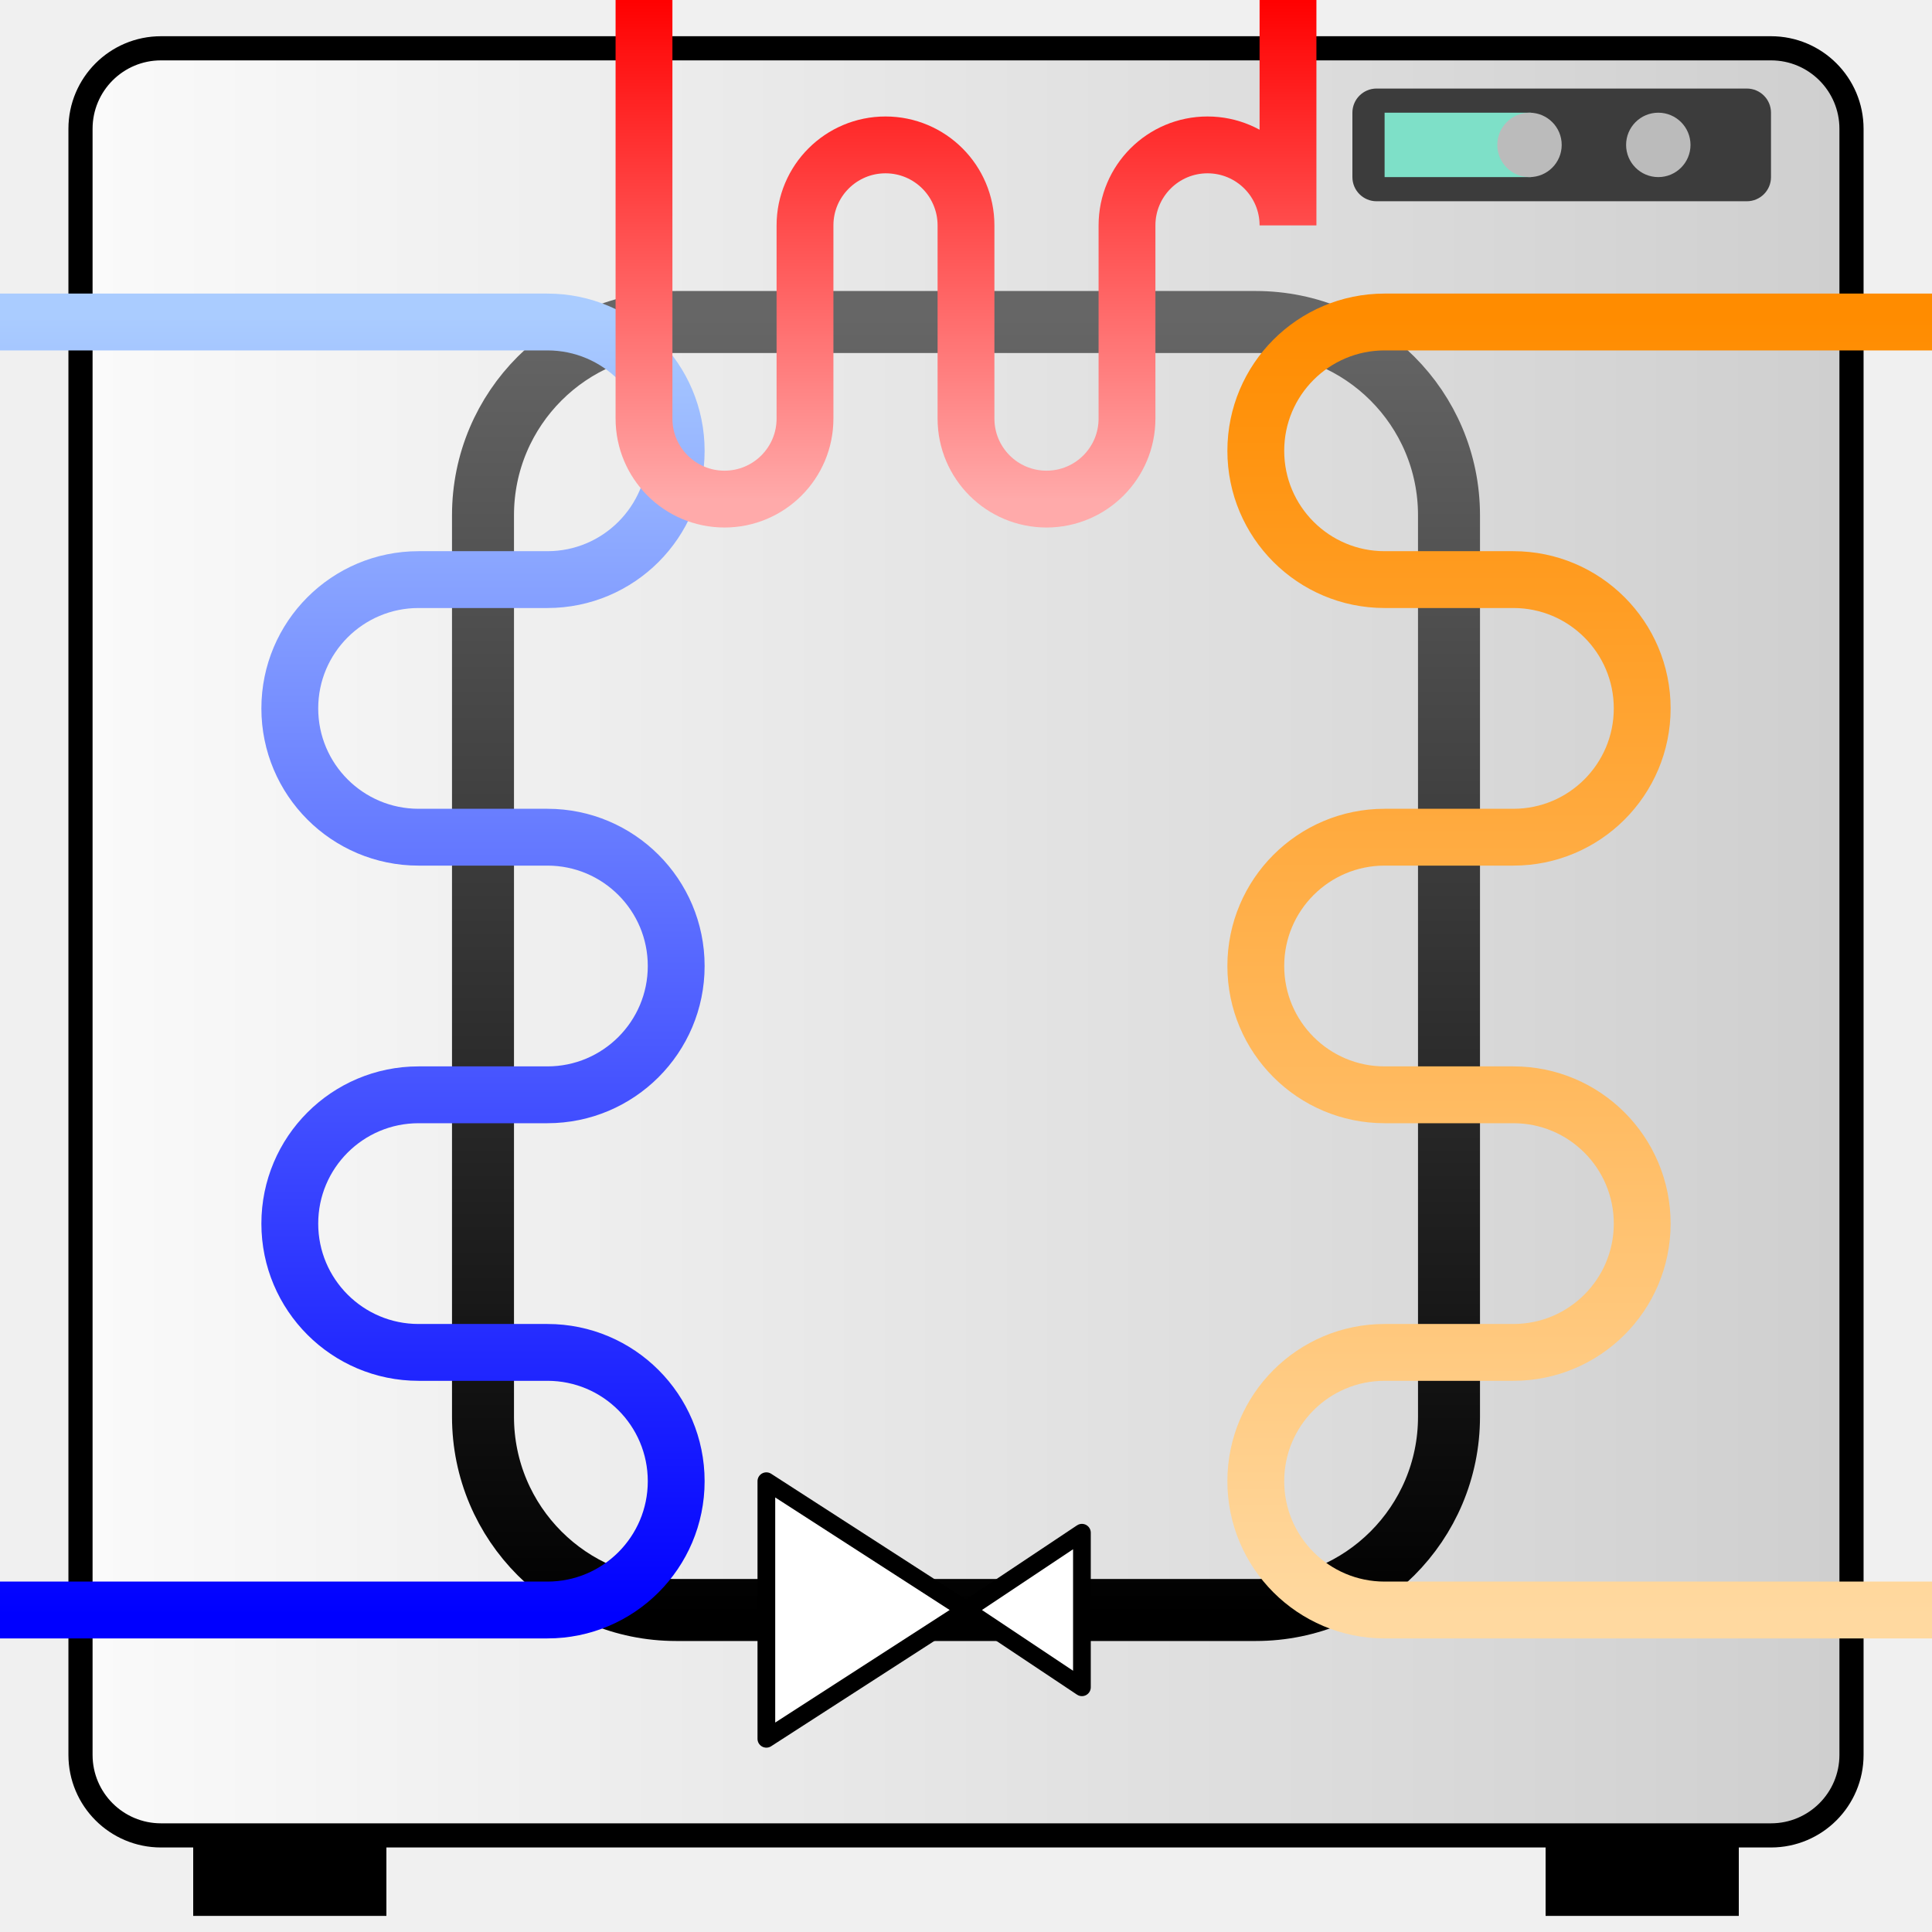
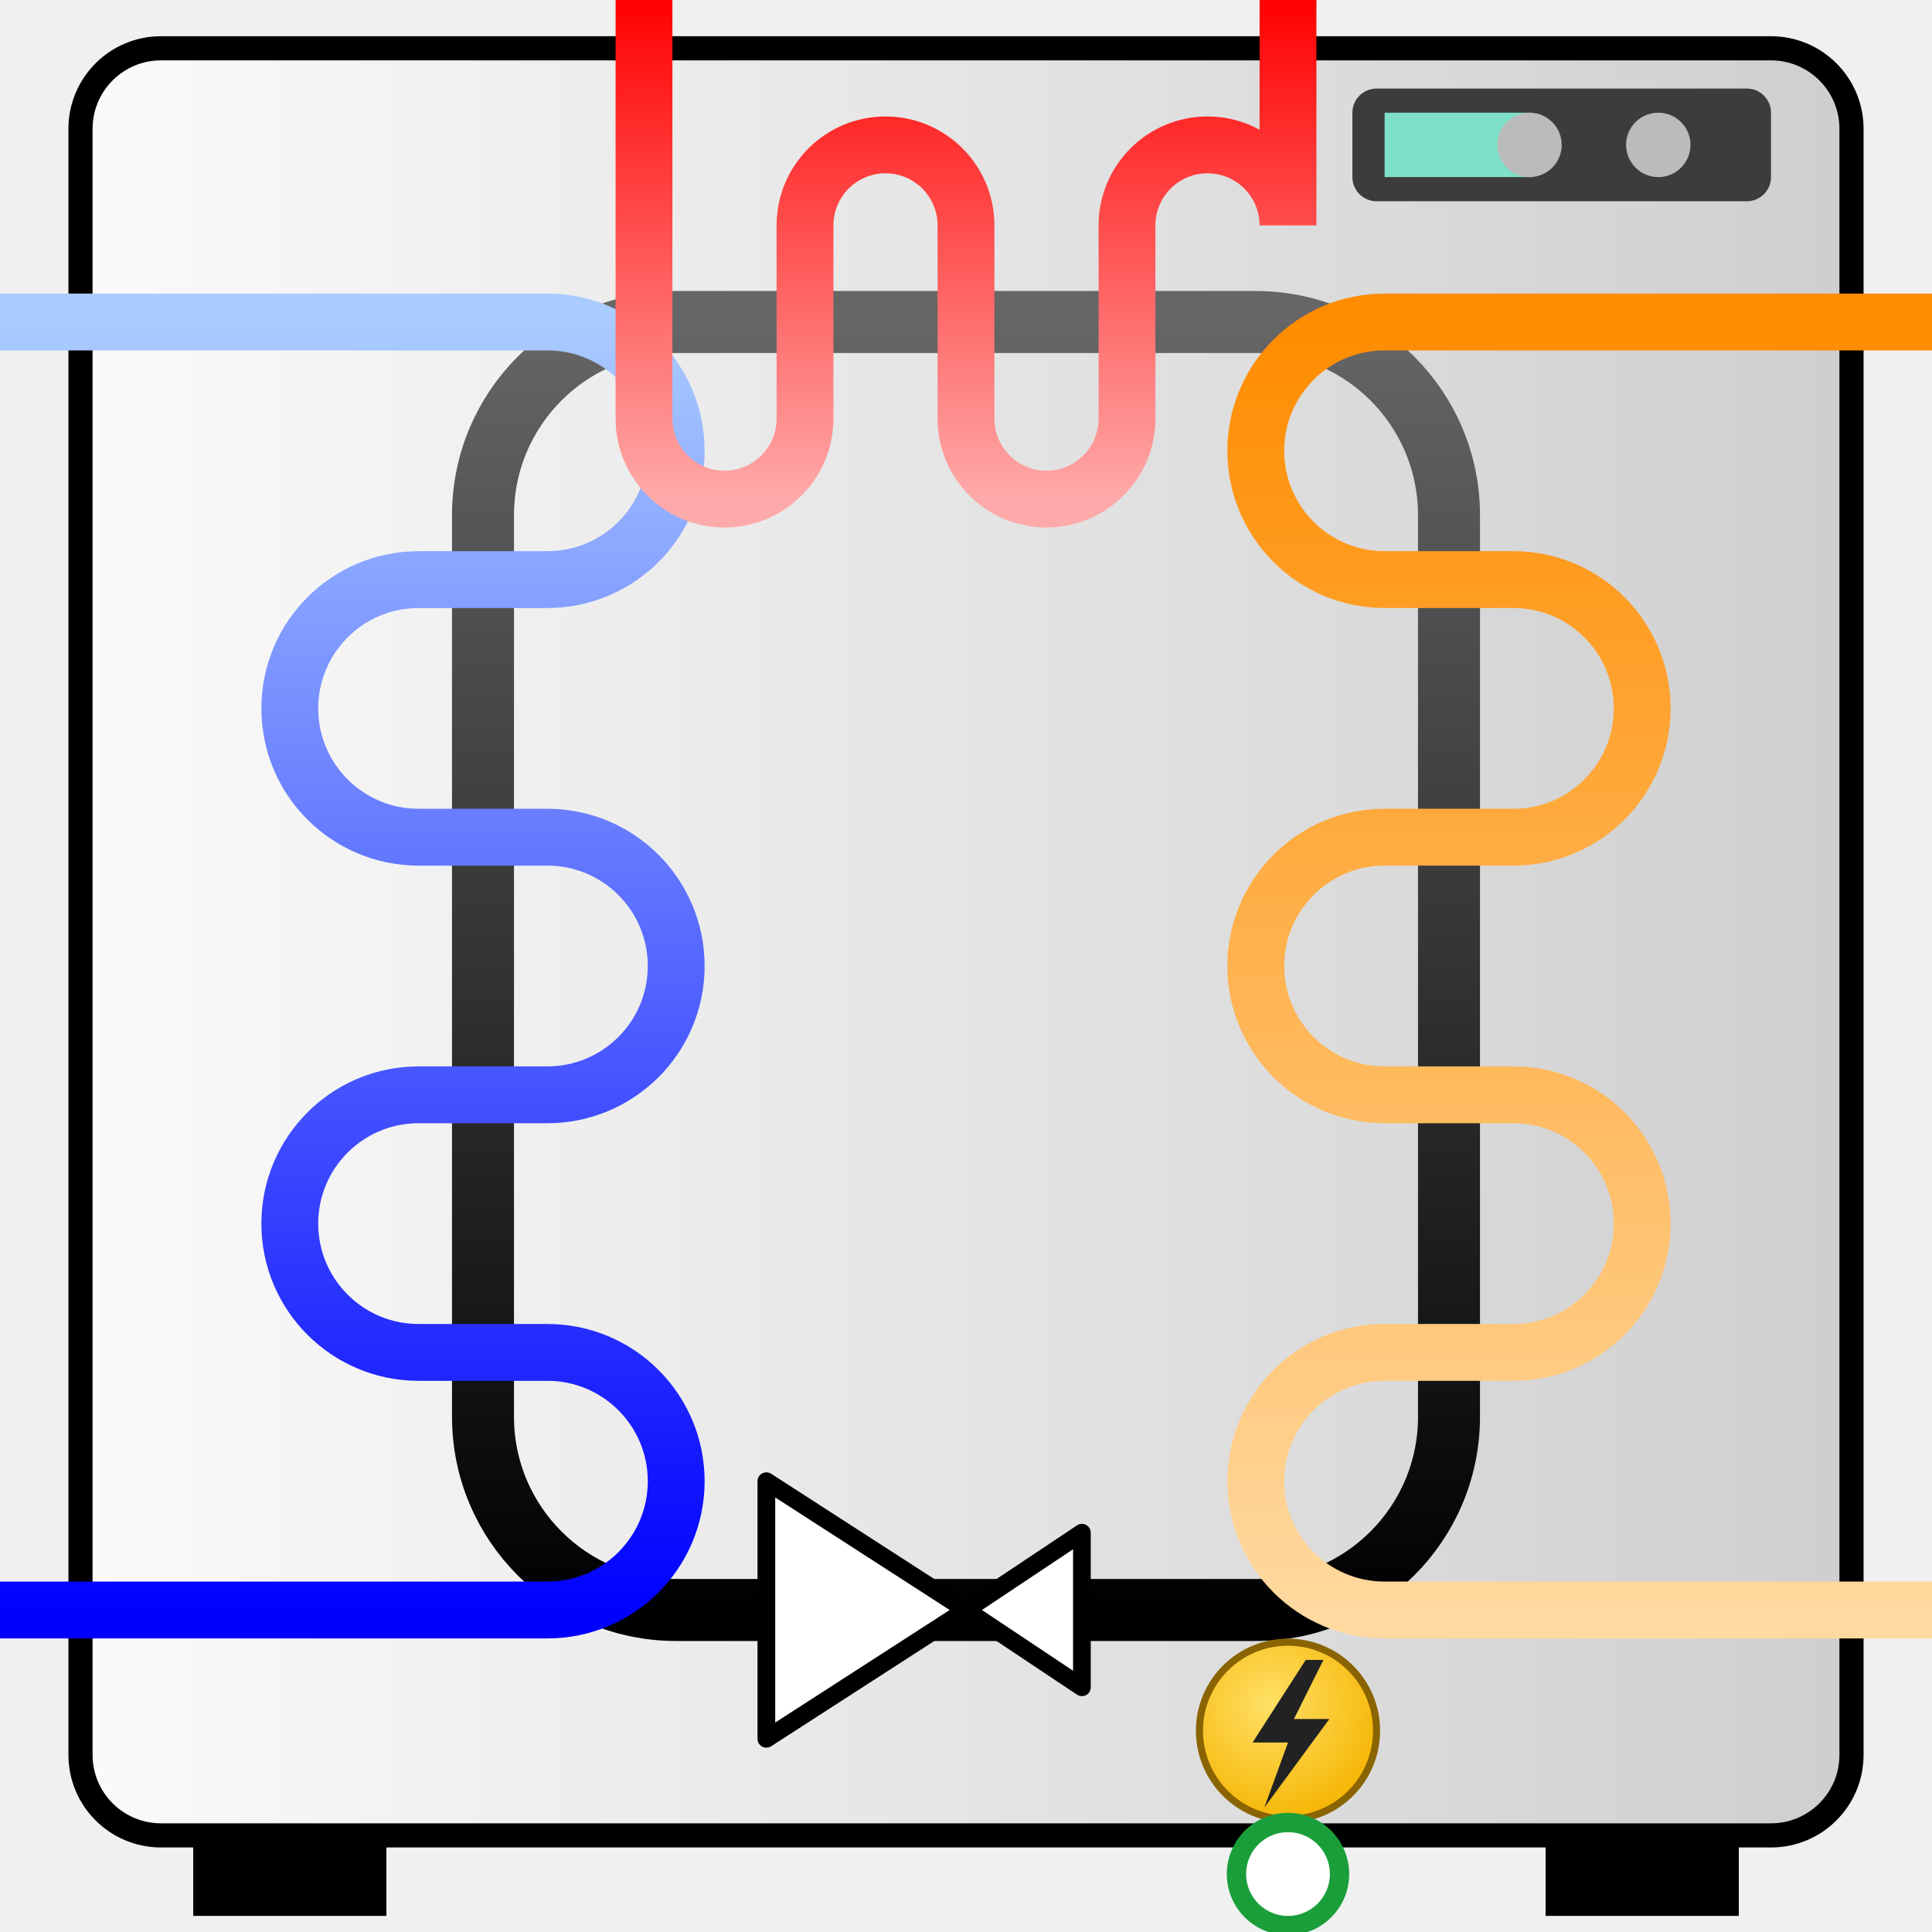
<svg xmlns="http://www.w3.org/2000/svg" version="1.1" width="120mm" height="120mm" viewBox="0 0 120 120">
  <defs>
+     <radialGradient id="badge" cx="0.4" cy="0.35" r="0.7">
+       <stop offset="0" stop-color="#ffe066" />
+       <stop offset="1" stop-color="#f5b400" />
+     </radialGradient>
    <linearGradient id="cas" x1="0" y1="0" x2="1" y2="0">
      <stop offset="0" stop-color="#fafafa" />
      <stop offset="1" stop-color="#cfcfcf" />
    </linearGradient>
    <linearGradient id="loop" x1="0" y1="0" x2="0" y2="1">
      <stop offset="0" stop-color="#666" />
      <stop offset="1" stop-color="#000" />
    </linearGradient>
    <linearGradient id="hot" x1="0" y1="1" x2="0" y2="0">
      <stop offset="0" stop-color="#ffaaaa" />
      <stop offset="1" stop-color="#ff0000" />
    </linearGradient>
    <linearGradient id="cold" x1="0" y1="1" x2="0" y2="0">
      <stop offset="0" stop-color="#0000ff" />
      <stop offset="1" stop-color="#aaccff" />
    </linearGradient>
    <linearGradient id="chill" x1="0" y1="0" x2="0" y2="1">
      <stop offset="0" stop-color="#aaccff" />
      <stop offset="1" stop-color="#0000ff" />
    </linearGradient>
    <linearGradient id="med" x1="0" y1="1" x2="0" y2="0">
      <stop offset="0" stop-color="#ffd9a0" />
      <stop offset="1" stop-color="#ff8c00" />
    </linearGradient>
  </defs>
  <rect x="12" y="114" width="12" height="5" fill="#000" />
  <rect x="96" y="114" width="12" height="5" fill="#000" />
  <rect x="5" y="3" width="110" height="111" rx="5" fill="url(#cas)" stroke="#000" stroke-width="1.5" />
  <rect x="30" y="20" width="60" height="80" rx="12" fill="none" stroke="url(#loop)" stroke-width="3.85" />
  <rect x="84" y="5.5" width="26" height="7" rx="1.5" fill="#3c3c3c" />
  <rect x="86" y="7.0" width="9.1" height="4" fill="#7ee0c8" />
  <circle cx="95" cy="9.0" r="2" fill="#bbb" />
  <circle cx="103" cy="9.0" r="2" fill="#bbb" />
  <path d="M 0,20 H 34 A 8.00,8.00 0 0 1 34,36.00 H 26 A 8.00,8.00 0 0 0 26,52.00 H 34 A 8.00,8.00 0 0 1 34,68.00 H 26 A 8.00,8.00 0 0 0 26,84.00 H 34 A 8.00,8.00 0 0 1 34,100.00 H 0" stroke="url(#cold)" stroke-width="3.53" fill="none" />
  <path d="M 120,20 H 86 A 8.00,8.00 0 0 0 86,36.00 H 94 A 8.00,8.00 0 0 1 94,52.00 H 86 A 8.00,8.00 0 0 0 86,68.00 H 94 A 8.00,8.00 0 0 1 94,84.00 H 86 A 8.00,8.00 0 0 0 86,100.00 H 120" stroke="url(#med)" stroke-width="3.53" fill="none" />
  <path d="M 40,0 V 26 A 5,5 0 0 0 50,26 V 14 A 5,5 0 0 1 60,14 V 26 A 5,5 0 0 0 70,26 V 14 A 5,5 0 0 1 80,14 V 0" stroke="url(#hot)" stroke-width="3.53" fill="none" />
  <polygon points="60,100 67.2,95.2 67.2,104.8" fill="#fff" stroke="#000" stroke-width="1.1" stroke-linejoin="round" />
  <polygon points="60,100 47.6,92 47.6,108" fill="#fff" stroke="#000" stroke-width="1.1" stroke-linejoin="round" />
+   <circle cx="80" cy="107.5" r="5.5" fill="url(#badge)" stroke="#8a6400" stroke-width="0.44" />
+   <path d="M 81.10,103.10 L 77.80,108.23 L 80.00,108.23 L 78.53,112.27 L 82.57,106.77 L 80.37,106.77 L 82.20,103.10 Z" fill="#222" />
+   <circle cx="80" cy="116.4" r="3.2" fill="#fff" stroke="#1a9e3a" stroke-width="1.2" />
</svg>
